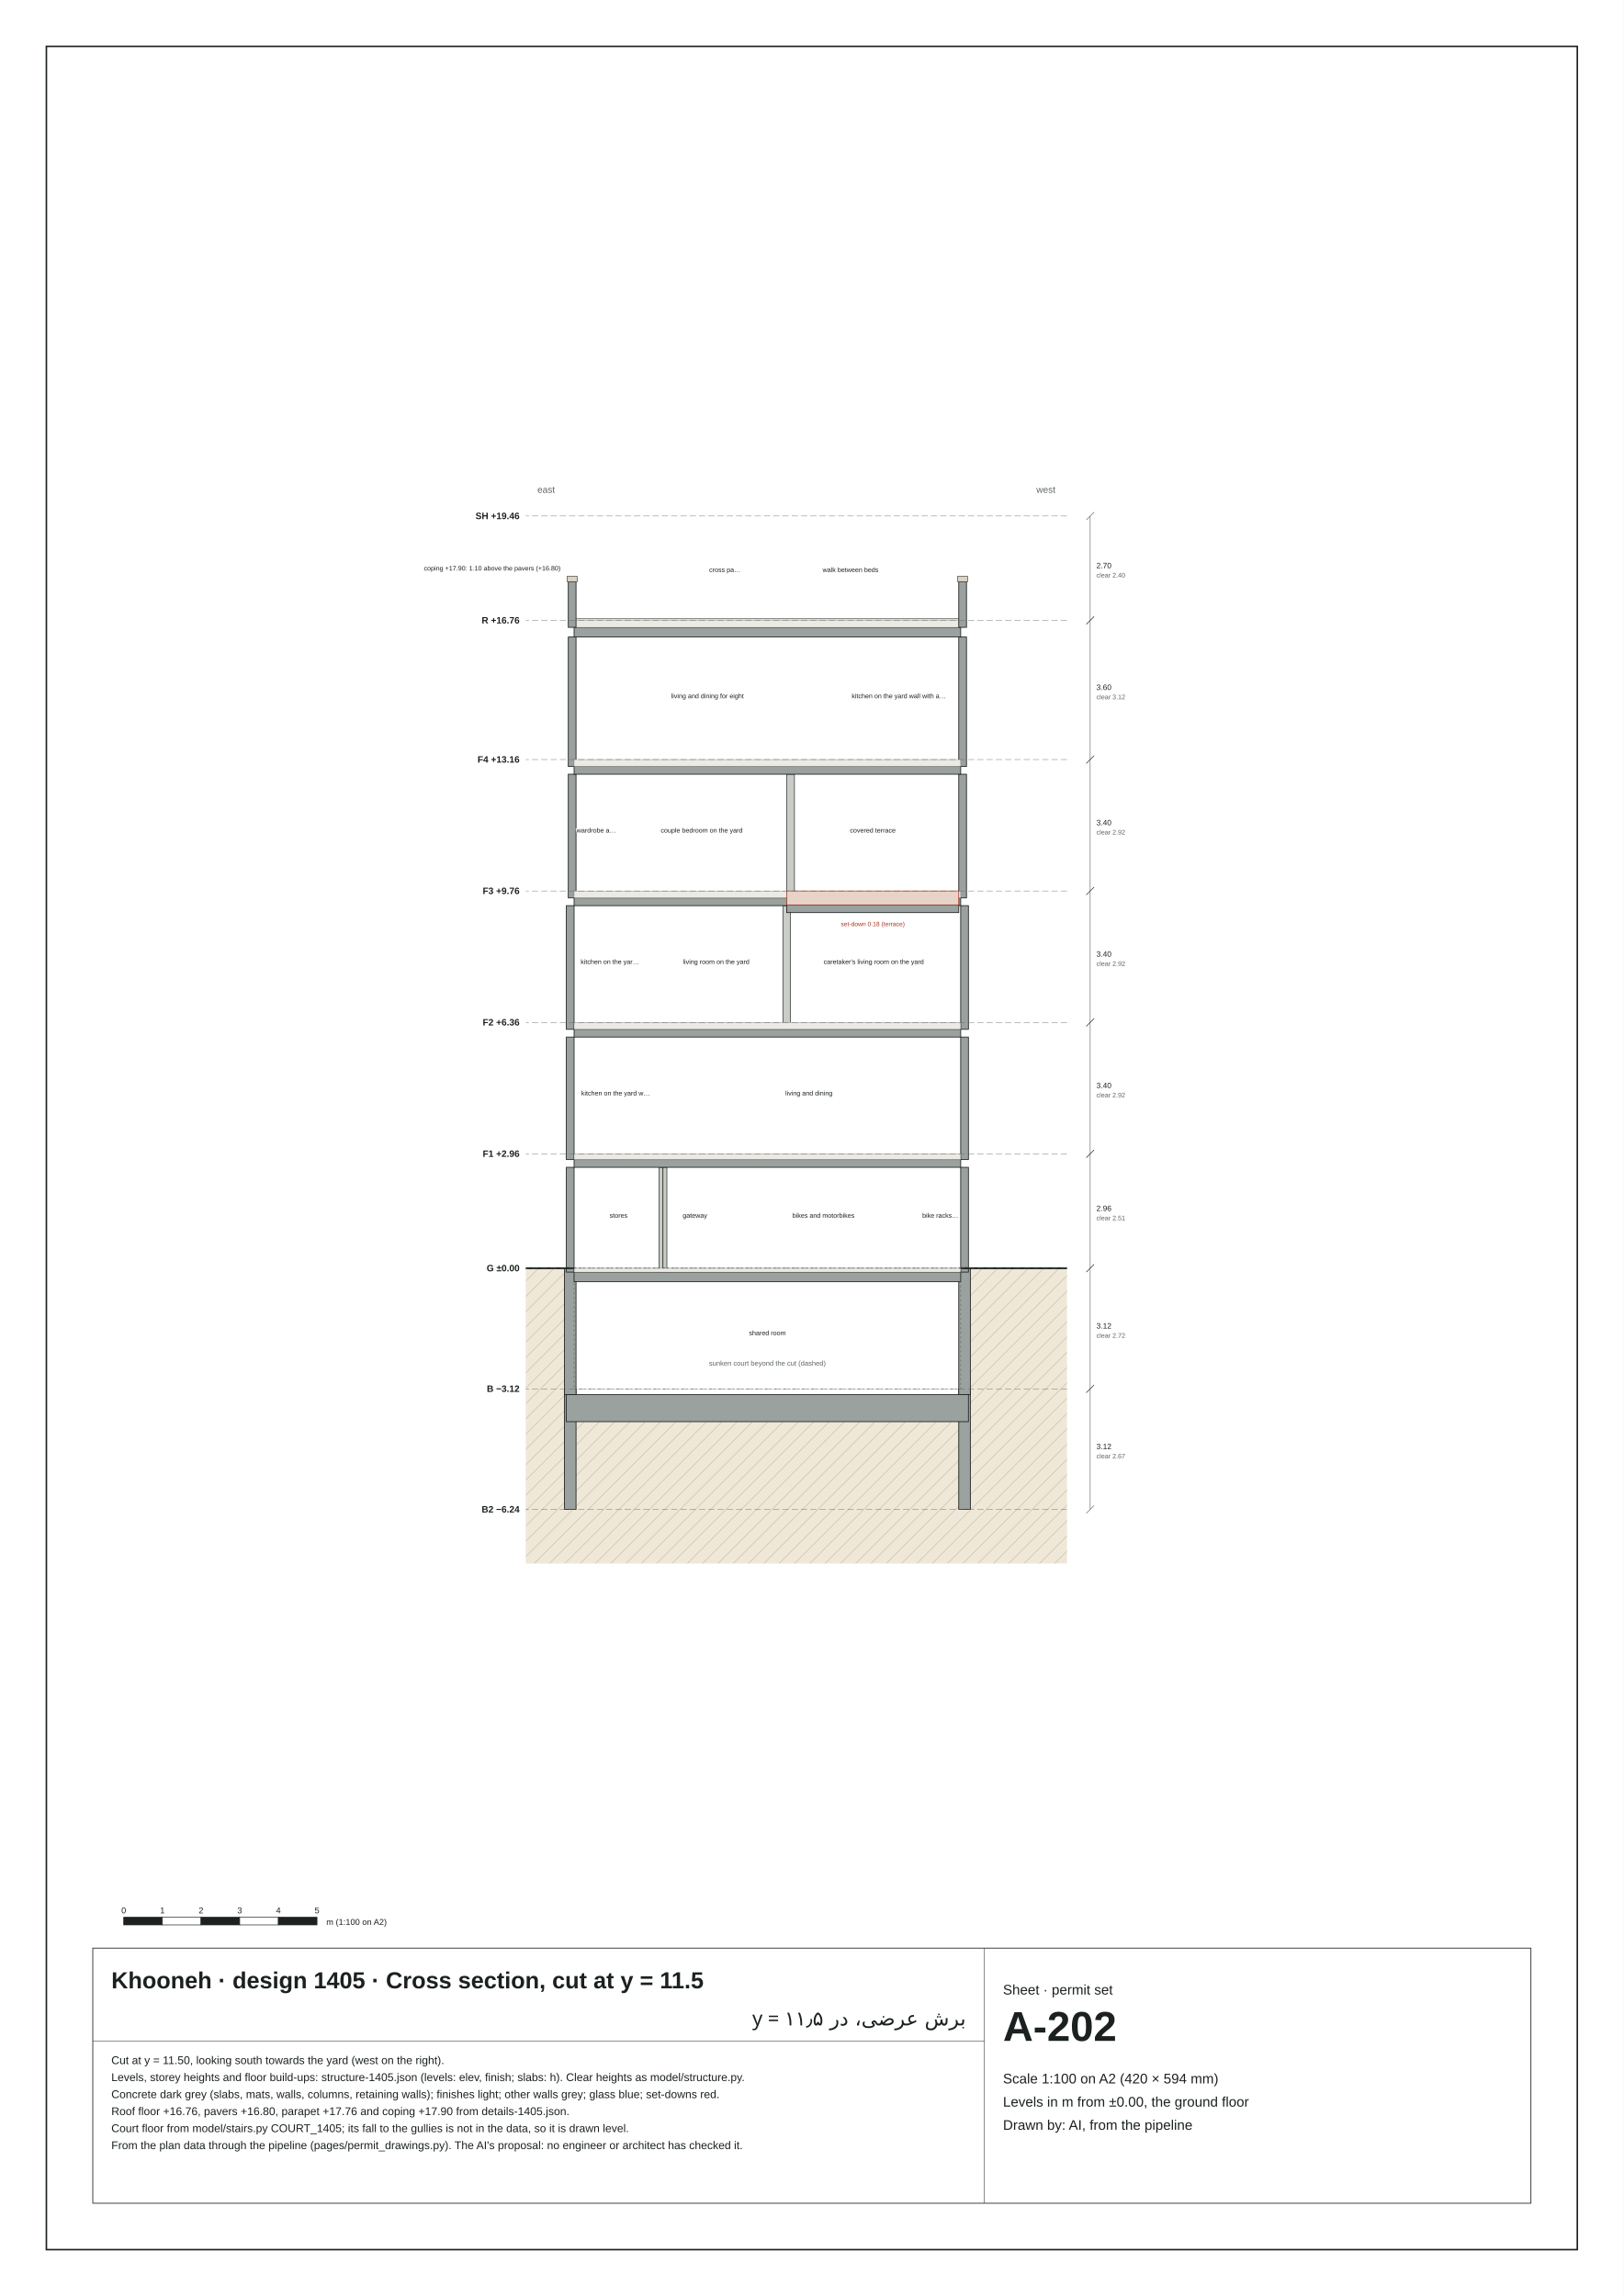
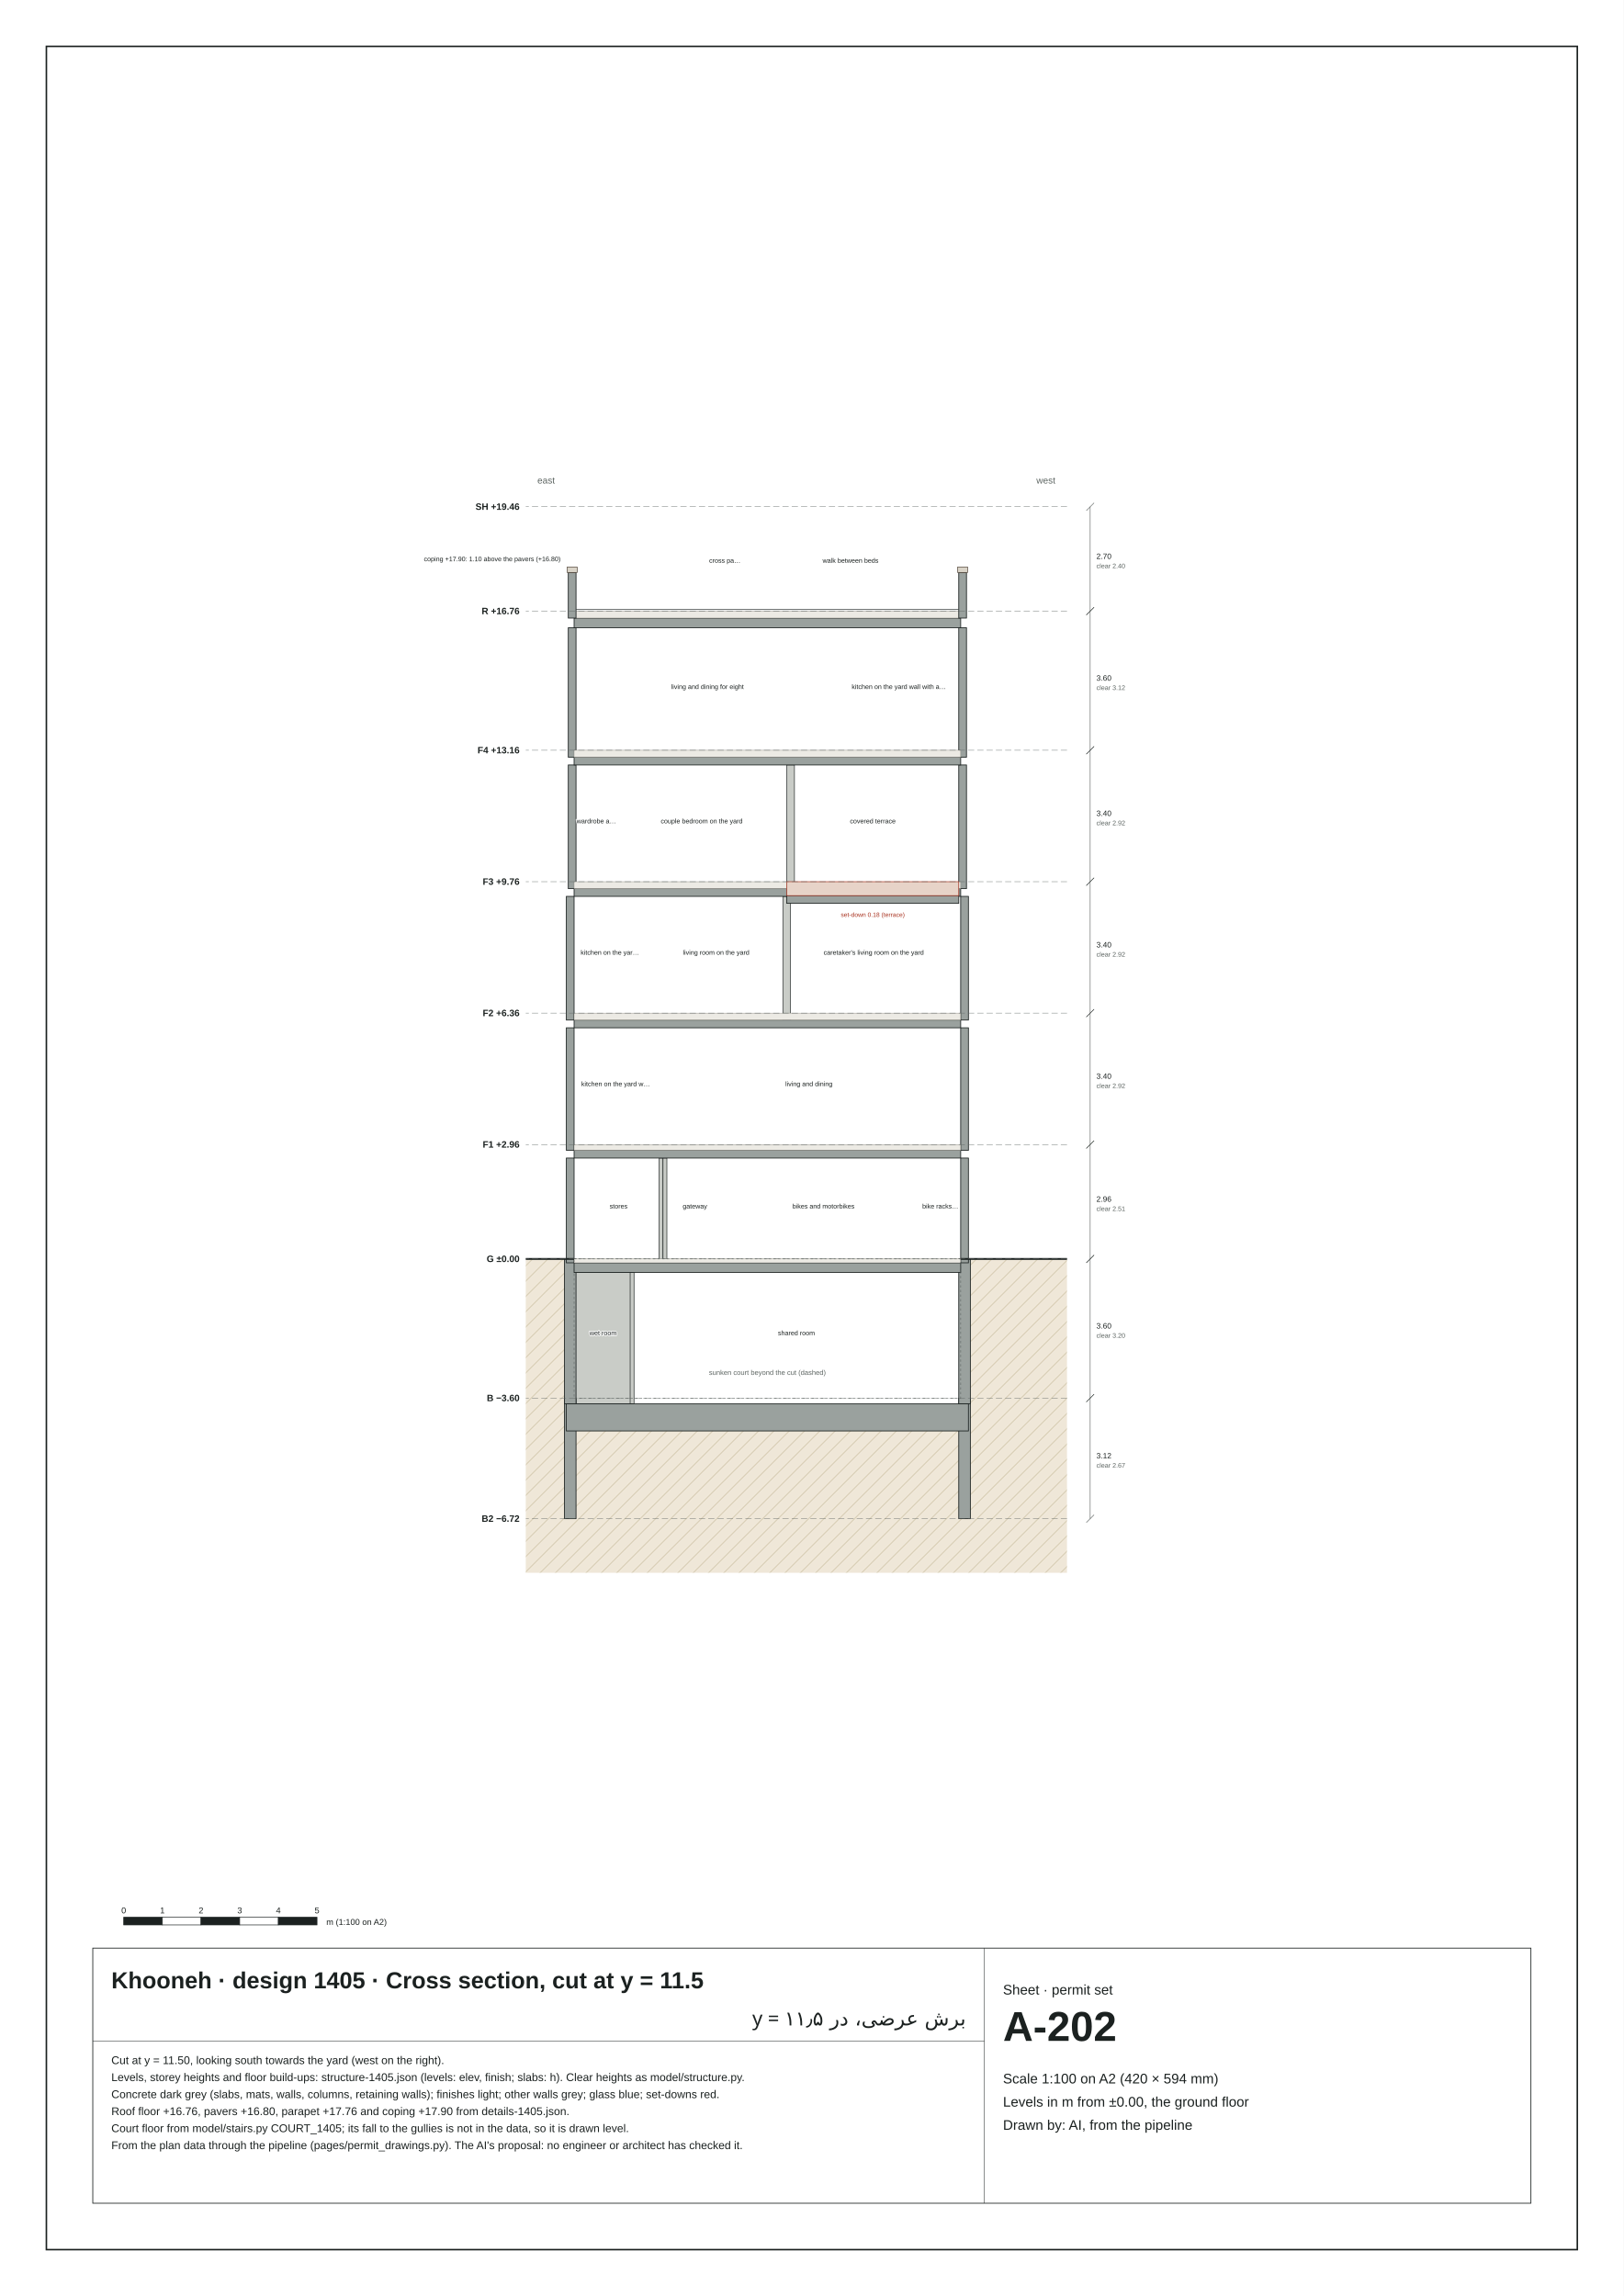
<svg xmlns="http://www.w3.org/2000/svg" width="420mm" height="594mm" viewBox="0 0 2100 2970">
  <style>svg{background:#fff}.frame{fill:none;stroke:#1B2120;stroke-width:2}.tb{fill:#fff;stroke:#1B2120;stroke-width:1}.tb-l{stroke:#1B2120;stroke-width:.6}.tbt{font-family:'Helvetica Neue',Arial,sans-serif;fill:#1B2120}.tbf{font-family:'Vazirmatn','Tahoma',sans-serif;fill:#1B2120;direction:rtl;unicode-bidi:embed}.t{font-family:'Helvetica Neue',Arial,sans-serif;fill:#1B2120;paint-order:stroke;stroke:#fff;stroke-width:2.2;stroke-linejoin:round}.t-m{font-family:'Helvetica Neue',Arial,sans-serif;fill:#5C6461}.t-r{font-family:'Helvetica Neue',Arial,sans-serif;fill:#A8321F}.earth{fill:url(#earth);stroke:none}.room{fill:#fff;stroke:none}.sky{fill:#F3F8FB;stroke:none}.conc{fill:#9AA19E;stroke:#1B2120;stroke-width:1}.wall{fill:#C9CCC7;stroke:#1B2120;stroke-width:.8}.glassw{fill:#DDEFF7;stroke:#4A88A8;stroke-width:.6}.fin{fill:#ECEAE4;stroke:#6E6A62;stroke-width:.4}.sd{fill:#E7D3C8;stroke:#A8321F;stroke-width:.8}.gap{fill:#fff;stroke:none}.glz{stroke:#0E8C98;stroke-width:1.1}.leaf{stroke:#1B2120;stroke-width:.8}.datum{stroke:#5C6461;stroke-width:.5;stroke-dasharray:8 4}.ground{stroke:#1B2120;stroke-width:2.4}.dim{stroke:#3A413E;stroke-width:.6;fill:none}.brick{fill:url(#brick);stroke:#6B5134;stroke-width:.8}.void{fill:#3A413E;fill-opacity:.16;stroke:#3A413E;stroke-width:.6}.under{fill:none;stroke:#5C6461;stroke-width:.8;stroke-dasharray:6 4}.slabedge{fill:#D8C49A;stroke:#6B5134;stroke-width:.6}.coping{fill:#D9D3C7;stroke:#4B3F33;stroke-width:.8}.win{fill:#DDEFF7;stroke:#4B3F33;stroke-width:1}.sash{stroke:#4B3F33;stroke-width:.6;fill:none}.swing{stroke:#4B3F33;stroke-width:.6;stroke-dasharray:4 3;fill:none}.door{fill:#E8DCCB;stroke:#4B3F33;stroke-width:1}.rail{stroke:#4B3F33;stroke-width:1;fill:none}.party{fill:url(#party);stroke:#1B2120;stroke-width:.8}.party-up{fill:url(#partyup);stroke:#A8321F;stroke-width:1}.beyond{fill:none;stroke:#5C6461;stroke-width:.7;stroke-dasharray:3 3}.plot{fill:none;stroke:#1B2120;stroke-width:2;stroke-dasharray:18 5 3 5}.bldg{fill:#C9CCC7;stroke:#1B2120;stroke-width:1.6}.court{fill:#DCEACF;stroke:#4E7A3A;stroke-width:1.2}.yard{fill:#EEF2EA;stroke:none}.proj{fill:none;stroke:#1B2120;stroke-width:1;stroke-dasharray:8 4}.north{fill:#1B2120}.north-ring{fill:#fff;stroke:#1B2120;stroke-width:1}</style>
  <defs>
    <pattern id="earth" width="14" height="14" patternUnits="userSpaceOnUse" patternTransform="rotate(45)">
      <rect width="14" height="14" fill="#EFE7D8" />
      <line x1="0" y1="0" x2="0" y2="14" stroke="#B9A985" stroke-width="1" />
    </pattern>
    <pattern id="brick" width="12" height="6" patternUnits="userSpaceOnUse">
      <rect width="12" height="6" fill="#E3CDA0" />
      <path d="M0 6H12M6 0V3M0 3H12M0 3V6M12 3V6" stroke="#B89A66" stroke-width=".4" fill="none" />
    </pattern>
    <pattern id="party" width="8" height="8" patternUnits="userSpaceOnUse" patternTransform="rotate(45)">
      <rect width="8" height="8" fill="#D5D8D3" />
      <line x1="0" y1="0" x2="0" y2="8" stroke="#8A918E" stroke-width="1.2" />
    </pattern>
    <pattern id="partyup" width="8" height="8" patternUnits="userSpaceOnUse" patternTransform="rotate(-45)">
      <rect width="8" height="8" fill="#ECDDD6" />
      <line x1="0" y1="0" x2="0" y2="8" stroke="#B98A7A" stroke-width="1.2" />
    </pattern>
  </defs>
  <rect width="2100" height="2970" fill="#fff" />
  <rect class="frame" x="60" y="60" width="1980" height="2850" />
  <g class="section" data-axis="y" data-at="11.50">
-     <rect class="earth" x="680" y="1640.5" width="700" height="382" />
-     <rect class="room" x="742.5" y="1658" width="500" height="146" data-room="w-room" />
-     <rect class="wall" x="852.5" y="1510" width="5" height="135.5" />
-     <rect class="wall" x="857.5" y="1510" width="5" height="135.5" />
-     <rect class="wall" x="1012.5" y="1171.5" width="10" height="160" />
-     <rect class="wall" x="1017.5" y="1001.5" width="10" height="160" />
-     <rect class="conc" x="1240" y="1796.5" width="15" height="156" data-el="RW-W" />
-     <rect class="conc" x="730" y="1796.5" width="15" height="156" data-el="RW-E" />
-     <rect class="conc" x="1242.5" y="1658" width="10" height="146" data-el="W-PW3" />
-     <rect class="conc" x="732.5" y="1658" width="10" height="146" data-el="W-PE3" />
-     <rect class="conc" x="1240" y="1640.5" width="15" height="163.5" data-el="RW-W" />
-     <rect class="conc" x="730" y="1640.5" width="15" height="163.5" data-el="RW-E" />
-     <rect class="conc" x="1242.5" y="1510" width="10" height="135.5" data-el="W-PW3" />
-     <rect class="conc" x="732.5" y="1510" width="10" height="135.5" data-el="W-PE3" />
-     <rect class="conc" x="1242.5" y="1341.5" width="10" height="158.5" data-el="W-PW3" />
-     <rect class="conc" x="732.5" y="1341.5" width="10" height="158.5" data-el="W-PE3" />
-     <rect class="conc" x="1242.5" y="1171.5" width="10" height="160" data-el="W-PW3" />
-     <rect class="conc" x="732.5" y="1171.5" width="10" height="160" data-el="W-PE3" />
-     <rect class="conc" x="1240" y="1001.5" width="10" height="160" data-el="W-PW3-up" />
-     <rect class="conc" x="735" y="1001.5" width="10" height="160" data-el="W-PE3-up" />
-     <rect class="conc" x="1240" y="824" width="10" height="167.5" data-el="W-PW3-up" />
-     <rect class="conc" x="735" y="824" width="10" height="167.5" data-el="W-PE3-up" />
-     <rect class="conc" x="732.5" y="1804" width="520" height="35" data-el="M-1" />
-     <rect class="conc" x="742.5" y="1645.5" width="500" height="12.5" data-slab="G" />
-     <rect class="fin" x="742.5" y="1640.5" width="500" height="5" />
-     <rect class="conc" x="742.5" y="1500" width="500" height="10" data-slab="F1" />
-     <rect class="fin" x="742.5" y="1492.5" width="500" height="7.5" />
-     <rect class="conc" x="742.5" y="1331.5" width="500" height="10" data-slab="F2" />
-     <rect class="fin" x="742.5" y="1322.5" width="500" height="9" />
-     <rect class="conc" x="1240" y="1161.5" width="2.5" height="10" data-slab="F3" />
-     <rect class="fin" x="1240" y="1152.5" width="2.5" height="9" />
-     <rect class="conc" x="742.5" y="1161.5" width="275" height="10" data-slab="F3" />
-     <rect class="fin" x="742.5" y="1152.5" width="275" height="9" />
-     <rect class="conc" x="1017.5" y="1170.5" width="222.5" height="10" data-slab="F3" data-setdown="SD-F3-loggia" />
-     <rect class="sd" x="1017.5" y="1152.5" width="222.5" height="18" />
-     <rect class="conc" x="742.5" y="991.5" width="500" height="10" data-slab="F4" />
-     <rect class="fin" x="742.5" y="982.5" width="500" height="9" />
-     <rect class="conc" x="742.5" y="811.5" width="500" height="12.5" data-slab="R" />
-     <rect class="fin" x="742.5" y="802.5" width="500" height="9" />
-     <line class="leaf" x1="1240" y1="800.5" x2="745" y2="800.5" />
-     <rect class="conc" x="1240" y="752.5" width="10" height="59" data-el="parapet" />
-     <rect class="coping" x="1238.5" y="745.5" width="13" height="7" />
-     <rect class="conc" x="735" y="752.5" width="10" height="59" data-el="parapet" />
-     <rect class="coping" x="733.5" y="745.5" width="13" height="7" />
-     <line class="ground" x1="1380" y1="1640.5" x2="1242.5" y2="1640.5" />
-     <line class="ground" x1="742.5" y1="1640.5" x2="680" y2="1640.5" />
-     <rect class="beyond" x="742.5" y="1640.5" width="500" height="156" />
-     <text class="t-m" x="992.5" y="1766.5" font-size="9" text-anchor="middle">sunken court beyond the cut (dashed)</text>
-     <g class="lvl" data-level="B2" data-z="-6.24">
-       <line class="datum" x1="1380" y1="1952.5" x2="680" y2="1952.5" />
-       <text class="t" x="672" y="1956.5" font-size="12" text-anchor="end" font-weight="600">B2 −6.24</text>
+     <rect class="earth" x="680" y="1628.5" width="700" height="406" />
+     <rect class="room" x="742.5" y="1646" width="75" height="170" data-room="w-changing" />
+     <rect class="room" x="817.5" y="1646" width="425" height="170" data-room="w-room" />
+     <rect class="wall" x="742.5" y="1646" width="75" height="170" />
+     <rect class="wall" x="815" y="1646" width="5" height="170" />
+     <rect class="wall" x="852.5" y="1498" width="5" height="135.5" />
+     <rect class="wall" x="857.5" y="1498" width="5" height="135.5" />
+     <rect class="wall" x="1012.5" y="1159.5" width="10" height="160" />
+     <rect class="wall" x="1017.5" y="989.5" width="10" height="160" />
+     <rect class="conc" x="1240" y="1808.5" width="15" height="156" data-el="RW-W" />
+     <rect class="conc" x="730" y="1808.5" width="15" height="156" data-el="RW-E" />
+     <rect class="conc" x="1242.5" y="1646" width="10" height="170" data-el="W-PW3" />
+     <rect class="conc" x="732.5" y="1646" width="10" height="170" data-el="W-PE3" />
+     <rect class="conc" x="1240" y="1628.5" width="15" height="187.5" data-el="RW-W" />
+     <rect class="conc" x="730" y="1628.5" width="15" height="187.5" data-el="RW-E" />
+     <rect class="conc" x="1242.5" y="1498" width="10" height="135.5" data-el="W-PW3" />
+     <rect class="conc" x="732.5" y="1498" width="10" height="135.5" data-el="W-PE3" />
+     <rect class="conc" x="1242.5" y="1329.5" width="10" height="158.5" data-el="W-PW3" />
+     <rect class="conc" x="732.5" y="1329.5" width="10" height="158.5" data-el="W-PE3" />
+     <rect class="conc" x="1242.5" y="1159.5" width="10" height="160" data-el="W-PW3" />
+     <rect class="conc" x="732.5" y="1159.5" width="10" height="160" data-el="W-PE3" />
+     <rect class="conc" x="1240" y="989.5" width="10" height="160" data-el="W-PW3-up" />
+     <rect class="conc" x="735" y="989.5" width="10" height="160" data-el="W-PE3-up" />
+     <rect class="conc" x="1240" y="812" width="10" height="167.5" data-el="W-PW3-up" />
+     <rect class="conc" x="735" y="812" width="10" height="167.5" data-el="W-PE3-up" />
+     <rect class="conc" x="732.5" y="1816" width="520" height="35" data-el="M-1" />
+     <rect class="conc" x="742.5" y="1633.5" width="500" height="12.5" data-slab="G" />
+     <rect class="fin" x="742.5" y="1628.5" width="500" height="5" />
+     <rect class="conc" x="742.5" y="1488" width="500" height="10" data-slab="F1" />
+     <rect class="fin" x="742.5" y="1480.5" width="500" height="7.5" />
+     <rect class="conc" x="742.5" y="1319.5" width="500" height="10" data-slab="F2" />
+     <rect class="fin" x="742.5" y="1310.5" width="500" height="9" />
+     <rect class="conc" x="1240" y="1149.5" width="2.5" height="10" data-slab="F3" />
+     <rect class="fin" x="1240" y="1140.5" width="2.5" height="9" />
+     <rect class="conc" x="742.5" y="1149.5" width="275" height="10" data-slab="F3" />
+     <rect class="fin" x="742.5" y="1140.5" width="275" height="9" />
+     <rect class="conc" x="1017.5" y="1158.5" width="222.5" height="10" data-slab="F3" data-setdown="SD-F3-loggia" />
+     <rect class="sd" x="1017.5" y="1140.5" width="222.5" height="18" />
+     <rect class="conc" x="742.5" y="979.5" width="500" height="10" data-slab="F4" />
+     <rect class="fin" x="742.5" y="970.5" width="500" height="9" />
+     <rect class="conc" x="742.5" y="799.5" width="500" height="12.5" data-slab="R" />
+     <rect class="fin" x="742.5" y="790.5" width="500" height="9" />
+     <line class="leaf" x1="1240" y1="788.5" x2="745" y2="788.5" />
+     <rect class="conc" x="1240" y="740.5" width="10" height="59" data-el="parapet" />
+     <rect class="coping" x="1238.5" y="733.5" width="13" height="7" />
+     <rect class="conc" x="735" y="740.5" width="10" height="59" data-el="parapet" />
+     <rect class="coping" x="733.5" y="733.5" width="13" height="7" />
+     <line class="ground" x1="1380" y1="1628.5" x2="1242.5" y2="1628.5" />
+     <line class="ground" x1="742.5" y1="1628.5" x2="680" y2="1628.5" />
+     <rect class="beyond" x="742.5" y="1628.5" width="500" height="180" />
+     <text class="t-m" x="992.5" y="1778.5" font-size="9" text-anchor="middle">sunken court beyond the cut (dashed)</text>
+     <g class="lvl" data-level="B2" data-z="-6.72">
+       <line class="datum" x1="1380" y1="1964.5" x2="680" y2="1964.5" />
+       <text class="t" x="672" y="1968.5" font-size="12" text-anchor="end" font-weight="600">B2 −6.72</text>
    </g>
-     <g class="lvl" data-level="B" data-z="-3.12">
-       <line class="datum" x1="1380" y1="1796.5" x2="680" y2="1796.5" />
-       <text class="t" x="672" y="1800.5" font-size="12" text-anchor="end" font-weight="600">B −3.12</text>
+     <g class="lvl" data-level="B" data-z="-3.60">
+       <line class="datum" x1="1380" y1="1808.5" x2="680" y2="1808.5" />
+       <text class="t" x="672" y="1812.5" font-size="12" text-anchor="end" font-weight="600">B −3.60</text>
    </g>
    <g class="lvl" data-level="G" data-z="0.00">
-       <line class="datum" x1="1380" y1="1640.5" x2="680" y2="1640.5" />
-       <text class="t" x="672" y="1644.5" font-size="12" text-anchor="end" font-weight="600">G ±0.00</text>
+       <line class="datum" x1="1380" y1="1628.5" x2="680" y2="1628.5" />
+       <text class="t" x="672" y="1632.5" font-size="12" text-anchor="end" font-weight="600">G ±0.00</text>
    </g>
    <g class="lvl" data-level="F1" data-z="2.96">
-       <line class="datum" x1="1380" y1="1492.5" x2="680" y2="1492.5" />
-       <text class="t" x="672" y="1496.5" font-size="12" text-anchor="end" font-weight="600">F1 +2.96</text>
+       <line class="datum" x1="1380" y1="1480.5" x2="680" y2="1480.5" />
+       <text class="t" x="672" y="1484.5" font-size="12" text-anchor="end" font-weight="600">F1 +2.96</text>
    </g>
    <g class="lvl" data-level="F2" data-z="6.36">
-       <line class="datum" x1="1380" y1="1322.5" x2="680" y2="1322.5" />
-       <text class="t" x="672" y="1326.5" font-size="12" text-anchor="end" font-weight="600">F2 +6.36</text>
+       <line class="datum" x1="1380" y1="1310.5" x2="680" y2="1310.5" />
+       <text class="t" x="672" y="1314.5" font-size="12" text-anchor="end" font-weight="600">F2 +6.36</text>
    </g>
    <g class="lvl" data-level="F3" data-z="9.76">
-       <line class="datum" x1="1380" y1="1152.5" x2="680" y2="1152.5" />
-       <text class="t" x="672" y="1156.5" font-size="12" text-anchor="end" font-weight="600">F3 +9.76</text>
+       <line class="datum" x1="1380" y1="1140.5" x2="680" y2="1140.5" />
+       <text class="t" x="672" y="1144.5" font-size="12" text-anchor="end" font-weight="600">F3 +9.76</text>
    </g>
    <g class="lvl" data-level="F4" data-z="13.16">
-       <line class="datum" x1="1380" y1="982.5" x2="680" y2="982.5" />
-       <text class="t" x="672" y="986.5" font-size="12" text-anchor="end" font-weight="600">F4 +13.16</text>
+       <line class="datum" x1="1380" y1="970.5" x2="680" y2="970.5" />
+       <text class="t" x="672" y="974.5" font-size="12" text-anchor="end" font-weight="600">F4 +13.16</text>
    </g>
    <g class="lvl" data-level="R" data-z="16.76">
-       <line class="datum" x1="1380" y1="802.5" x2="680" y2="802.5" />
-       <text class="t" x="672" y="806.5" font-size="12" text-anchor="end" font-weight="600">R +16.76</text>
+       <line class="datum" x1="1380" y1="790.5" x2="680" y2="790.5" />
+       <text class="t" x="672" y="794.5" font-size="12" text-anchor="end" font-weight="600">R +16.76</text>
    </g>
    <g class="lvl" data-level="SH" data-z="19.46">
-       <line class="datum" x1="1380" y1="667.5" x2="680" y2="667.5" />
-       <text class="t" x="672" y="671.5" font-size="12" text-anchor="end" font-weight="600">SH +19.46</text>
+       <line class="datum" x1="1380" y1="655.5" x2="680" y2="655.5" />
+       <text class="t" x="672" y="659.5" font-size="12" text-anchor="end" font-weight="600">SH +19.46</text>
    </g>
-     <line class="dim" x1="1410" y1="1952.5" x2="1410" y2="667.5" />
-     <line class="dim" x1="1405" y1="1957.5" x2="1415" y2="1947.5" />
-     <line class="dim" x1="1405" y1="1801.5" x2="1415" y2="1791.5" />
-     <text class="t" x="1418" y="1874.5" font-size="10" data-storey="B2">3.12</text>
-     <text class="t-m" x="1418" y="1886.5" font-size="8.5">clear 2.67</text>
-     <line class="dim" x1="1405" y1="1801.5" x2="1415" y2="1791.5" />
-     <line class="dim" x1="1405" y1="1645.5" x2="1415" y2="1635.5" />
-     <text class="t" x="1418" y="1718.5" font-size="10" data-storey="B">3.12</text>
-     <text class="t-m" x="1418" y="1730.5" font-size="8.5">clear 2.72</text>
-     <line class="dim" x1="1405" y1="1645.5" x2="1415" y2="1635.5" />
-     <line class="dim" x1="1405" y1="1497.5" x2="1415" y2="1487.5" />
-     <text class="t" x="1418" y="1566.5" font-size="10" data-storey="G">2.96</text>
-     <text class="t-m" x="1418" y="1578.5" font-size="8.5">clear 2.51</text>
-     <line class="dim" x1="1405" y1="1497.5" x2="1415" y2="1487.5" />
-     <line class="dim" x1="1405" y1="1327.5" x2="1415" y2="1317.5" />
-     <text class="t" x="1418" y="1407.5" font-size="10" data-storey="F1">3.40</text>
-     <text class="t-m" x="1418" y="1419.5" font-size="8.5">clear 2.92</text>
-     <line class="dim" x1="1405" y1="1327.5" x2="1415" y2="1317.5" />
-     <line class="dim" x1="1405" y1="1157.5" x2="1415" y2="1147.5" />
-     <text class="t" x="1418" y="1237.5" font-size="10" data-storey="F2">3.40</text>
-     <text class="t-m" x="1418" y="1249.5" font-size="8.5">clear 2.92</text>
-     <line class="dim" x1="1405" y1="1157.5" x2="1415" y2="1147.5" />
-     <line class="dim" x1="1405" y1="987.5" x2="1415" y2="977.5" />
-     <text class="t" x="1418" y="1067.5" font-size="10" data-storey="F3">3.40</text>
-     <text class="t-m" x="1418" y="1079.5" font-size="8.5">clear 2.92</text>
-     <line class="dim" x1="1405" y1="987.5" x2="1415" y2="977.5" />
-     <line class="dim" x1="1405" y1="807.5" x2="1415" y2="797.5" />
-     <text class="t" x="1418" y="892.5" font-size="10" data-storey="F4">3.60</text>
-     <text class="t-m" x="1418" y="904.5" font-size="8.5">clear 3.12</text>
-     <line class="dim" x1="1405" y1="807.5" x2="1415" y2="797.5" />
-     <line class="dim" x1="1405" y1="672.5" x2="1415" y2="662.5" />
-     <text class="t" x="1418" y="735" font-size="10" data-storey="R">2.70</text>
-     <text class="t-m" x="1418" y="747" font-size="8.5">clear 2.40</text>
-     <text class="t-m" x="1365" y="637.5" font-size="12" text-anchor="end">west</text>
-     <text class="t-m" x="695" y="637.5" font-size="12" text-anchor="start">east</text>
-     <text class="t" x="992.5" y="1727.2" font-size="8.5" text-anchor="middle" data-label="w-room">shared room</text>
-     <text class="t" x="1065" y="1575.2" font-size="8.5" text-anchor="middle" data-label="bikes">bikes and motorbikes</text>
-     <text class="t" x="1216.2" y="1575.2" font-size="8.5" text-anchor="middle" data-label="bikes-w">bike racks…</text>
-     <text class="t" x="898.8" y="1575.2" font-size="8.5" text-anchor="middle" data-label="lobby">gateway</text>
-     <text class="t" x="800" y="1575.2" font-size="8.5" text-anchor="middle" data-label="store-e">stores</text>
-     <text class="t" x="796.2" y="1417" font-size="8.5" text-anchor="middle" data-label="a-kitchen">kitchen on the yard w…</text>
-     <text class="t" x="1046.2" y="1417" font-size="8.5" text-anchor="middle" data-label="a-living">living and dining</text>
-     <text class="t" x="1130" y="1247" font-size="8.5" text-anchor="middle" data-label="c-living">caretaker's living room on the yard</text>
-     <text class="t" x="788.8" y="1247" font-size="8.5" text-anchor="middle" data-label="d-kitchen">kitchen on the yar…</text>
-     <text class="t" x="926.2" y="1247" font-size="8.5" text-anchor="middle" data-label="d-living">living room on the yard</text>
-     <text class="t" x="1128.8" y="1077" font-size="8.5" text-anchor="middle" data-label="b-loggia">covered terrace</text>
-     <text class="t" x="907.5" y="1077" font-size="8.5" text-anchor="middle" data-label="d-bed">couple bedroom on the yard</text>
-     <text class="t" x="771.2" y="1077" font-size="8.5" text-anchor="middle" data-label="d-closet">wardrobe a…</text>
-     <text class="t" x="1162.5" y="903.2" font-size="8.5" text-anchor="middle" data-label="b-kitchen">kitchen on the yard wall with a…</text>
-     <text class="t" x="915" y="903.2" font-size="8.5" text-anchor="middle" data-label="b-living">living and dining for eight</text>
-     <text class="t" x="937.5" y="740" font-size="8.5" text-anchor="middle" data-label="roof-spine">cross pa…</text>
-     <text class="t" x="1100" y="740" font-size="8.5" text-anchor="middle" data-label="roof-walk-2">walk between beds</text>
-     <text class="t-r" x="1128.8" y="1198" font-size="8" text-anchor="middle">set-down 0.18 (terrace)</text>
-     <text class="t" x="725" y="738" font-size="8.5" text-anchor="end">coping +17.90: 1.10 above the pavers (+16.80)</text>
+     <line class="dim" x1="1410" y1="1964.5" x2="1410" y2="655.5" />
+     <line class="dim" x1="1405" y1="1969.5" x2="1415" y2="1959.5" />
+     <line class="dim" x1="1405" y1="1813.5" x2="1415" y2="1803.5" />
+     <text class="t" x="1418" y="1886.5" font-size="10" data-storey="B2">3.12</text>
+     <text class="t-m" x="1418" y="1898.5" font-size="8.5">clear 2.67</text>
+     <line class="dim" x1="1405" y1="1813.5" x2="1415" y2="1803.5" />
+     <line class="dim" x1="1405" y1="1633.5" x2="1415" y2="1623.5" />
+     <text class="t" x="1418" y="1718.5" font-size="10" data-storey="B">3.60</text>
+     <text class="t-m" x="1418" y="1730.5" font-size="8.5">clear 3.20</text>
+     <line class="dim" x1="1405" y1="1633.5" x2="1415" y2="1623.5" />
+     <line class="dim" x1="1405" y1="1485.5" x2="1415" y2="1475.5" />
+     <text class="t" x="1418" y="1554.5" font-size="10" data-storey="G">2.96</text>
+     <text class="t-m" x="1418" y="1566.5" font-size="8.5">clear 2.51</text>
+     <line class="dim" x1="1405" y1="1485.5" x2="1415" y2="1475.5" />
+     <line class="dim" x1="1405" y1="1315.5" x2="1415" y2="1305.5" />
+     <text class="t" x="1418" y="1395.5" font-size="10" data-storey="F1">3.40</text>
+     <text class="t-m" x="1418" y="1407.5" font-size="8.5">clear 2.92</text>
+     <line class="dim" x1="1405" y1="1315.5" x2="1415" y2="1305.5" />
+     <line class="dim" x1="1405" y1="1145.5" x2="1415" y2="1135.5" />
+     <text class="t" x="1418" y="1225.5" font-size="10" data-storey="F2">3.40</text>
+     <text class="t-m" x="1418" y="1237.5" font-size="8.5">clear 2.92</text>
+     <line class="dim" x1="1405" y1="1145.5" x2="1415" y2="1135.5" />
+     <line class="dim" x1="1405" y1="975.5" x2="1415" y2="965.5" />
+     <text class="t" x="1418" y="1055.5" font-size="10" data-storey="F3">3.40</text>
+     <text class="t-m" x="1418" y="1067.5" font-size="8.5">clear 2.92</text>
+     <line class="dim" x1="1405" y1="975.5" x2="1415" y2="965.5" />
+     <line class="dim" x1="1405" y1="795.5" x2="1415" y2="785.5" />
+     <text class="t" x="1418" y="880.5" font-size="10" data-storey="F4">3.60</text>
+     <text class="t-m" x="1418" y="892.5" font-size="8.5">clear 3.12</text>
+     <line class="dim" x1="1405" y1="795.5" x2="1415" y2="785.5" />
+     <line class="dim" x1="1405" y1="660.5" x2="1415" y2="650.5" />
+     <text class="t" x="1418" y="723" font-size="10" data-storey="R">2.70</text>
+     <text class="t-m" x="1418" y="735" font-size="8.5">clear 2.40</text>
+     <text class="t-m" x="1365" y="625.5" font-size="12" text-anchor="end">west</text>
+     <text class="t-m" x="695" y="625.5" font-size="12" text-anchor="start">east</text>
+     <text class="t" x="780" y="1727.2" font-size="8.5" text-anchor="middle" data-label="w-changing">wet room</text>
+     <text class="t" x="1030" y="1727.2" font-size="8.5" text-anchor="middle" data-label="w-room">shared room</text>
+     <text class="t" x="1065" y="1563.2" font-size="8.5" text-anchor="middle" data-label="bikes">bikes and motorbikes</text>
+     <text class="t" x="1216.2" y="1563.2" font-size="8.5" text-anchor="middle" data-label="bikes-w">bike racks…</text>
+     <text class="t" x="898.8" y="1563.2" font-size="8.5" text-anchor="middle" data-label="lobby">gateway</text>
+     <text class="t" x="800" y="1563.2" font-size="8.5" text-anchor="middle" data-label="store-e">stores</text>
+     <text class="t" x="796.2" y="1405" font-size="8.5" text-anchor="middle" data-label="a-kitchen">kitchen on the yard w…</text>
+     <text class="t" x="1046.2" y="1405" font-size="8.5" text-anchor="middle" data-label="a-living">living and dining</text>
+     <text class="t" x="1130" y="1235" font-size="8.5" text-anchor="middle" data-label="c-living">caretaker's living room on the yard</text>
+     <text class="t" x="788.8" y="1235" font-size="8.5" text-anchor="middle" data-label="d-kitchen">kitchen on the yar…</text>
+     <text class="t" x="926.2" y="1235" font-size="8.5" text-anchor="middle" data-label="d-living">living room on the yard</text>
+     <text class="t" x="1128.8" y="1065" font-size="8.5" text-anchor="middle" data-label="b-loggia">covered terrace</text>
+     <text class="t" x="907.5" y="1065" font-size="8.5" text-anchor="middle" data-label="d-bed">couple bedroom on the yard</text>
+     <text class="t" x="771.2" y="1065" font-size="8.5" text-anchor="middle" data-label="d-closet">wardrobe a…</text>
+     <text class="t" x="1162.5" y="891.2" font-size="8.5" text-anchor="middle" data-label="b-kitchen">kitchen on the yard wall with a…</text>
+     <text class="t" x="915" y="891.2" font-size="8.5" text-anchor="middle" data-label="b-living">living and dining for eight</text>
+     <text class="t" x="937.5" y="728" font-size="8.5" text-anchor="middle" data-label="roof-spine">cross pa…</text>
+     <text class="t" x="1100" y="728" font-size="8.5" text-anchor="middle" data-label="roof-walk-2">walk between beds</text>
+     <text class="t-r" x="1128.8" y="1186" font-size="8" text-anchor="middle">set-down 0.18 (terrace)</text>
+     <text class="t" x="725" y="726" font-size="8.5" text-anchor="end">coping +17.90: 1.10 above the pavers (+16.80)</text>
  </g>
  <rect x="160" y="2480" width="50" height="10" fill="#1B2120" stroke="#1B2120" stroke-width=".8" />
  <rect x="210" y="2480" width="50" height="10" fill="#fff" stroke="#1B2120" stroke-width=".8" />
  <rect x="260" y="2480" width="50" height="10" fill="#1B2120" stroke="#1B2120" stroke-width=".8" />
  <rect x="310" y="2480" width="50" height="10" fill="#fff" stroke="#1B2120" stroke-width=".8" />
  <rect x="360" y="2480" width="50" height="10" fill="#1B2120" stroke="#1B2120" stroke-width=".8" />
  <text class="tbt" x="160" y="2475" font-size="11" text-anchor="middle">0</text>
  <text class="tbt" x="210" y="2475" font-size="11" text-anchor="middle">1</text>
  <text class="tbt" x="260" y="2475" font-size="11" text-anchor="middle">2</text>
  <text class="tbt" x="310" y="2475" font-size="11" text-anchor="middle">3</text>
  <text class="tbt" x="360" y="2475" font-size="11" text-anchor="middle">4</text>
  <text class="tbt" x="410" y="2475" font-size="11" text-anchor="middle">5</text>
  <text class="tbt" x="422" y="2490" font-size="11">m  (1:100 on A2)</text>
  <rect class="tb" x="120" y="2520" width="1860" height="330" />
  <line class="tb-l" x1="1273.2" y1="2520" x2="1273.2" y2="2850" />
  <line class="tb-l" x1="120" y1="2640" x2="1273.2" y2="2640" />
  <text class="tbt" x="144" y="2572" font-size="30" font-weight="700">Khooneh · design 1405 · Cross section, cut at y = 11.5</text>
  <text class="tbf" x="1249.2" y="2620" font-size="26" text-anchor="start">برش عرضی، در y = ۱۱٫۵</text>
  <text class="tbt" x="144" y="2670" font-size="14.5">Cut at y = 11.50, looking south towards the yard (west on the right).</text>
  <text class="tbt" x="144" y="2692" font-size="14.5">Levels, storey heights and floor build-ups: structure-1405.json (levels: elev, finish; slabs: h). Clear heights as model/structure.py.</text>
  <text class="tbt" x="144" y="2714" font-size="14.5">Concrete dark grey (slabs, mats, walls, columns, retaining walls); finishes light; other walls grey; glass blue; set-downs red.</text>
  <text class="tbt" x="144" y="2736" font-size="14.5">Roof floor +16.76, pavers +16.80, parapet +17.76 and coping +17.90 from details-1405.json.</text>
  <text class="tbt" x="144" y="2758" font-size="14.5">Court floor from model/stairs.py COURT_1405; its fall to the gullies is not in the data, so it is drawn level.</text>
  <text class="tbt" x="144" y="2780" font-size="14.5">From the plan data through the pipeline (pages/permit_drawings.py). The AI's proposal: no engineer or architect has checked it.</text>
  <text class="tbt" x="1297.2" y="2580" font-size="18">Sheet · permit set</text>
  <text class="tbt" x="1297.2" y="2640" font-size="54" font-weight="700">A-202</text>
  <text class="tbt" x="1297.2" y="2695" font-size="18">Scale 1:100 on A2 (420 × 594 mm)</text>
  <text class="tbt" x="1297.2" y="2725" font-size="18">Levels in m from ±0.00, the ground floor</text>
  <text class="tbt" x="1297.2" y="2755" font-size="18">Drawn by: AI, from the pipeline</text>
</svg>
